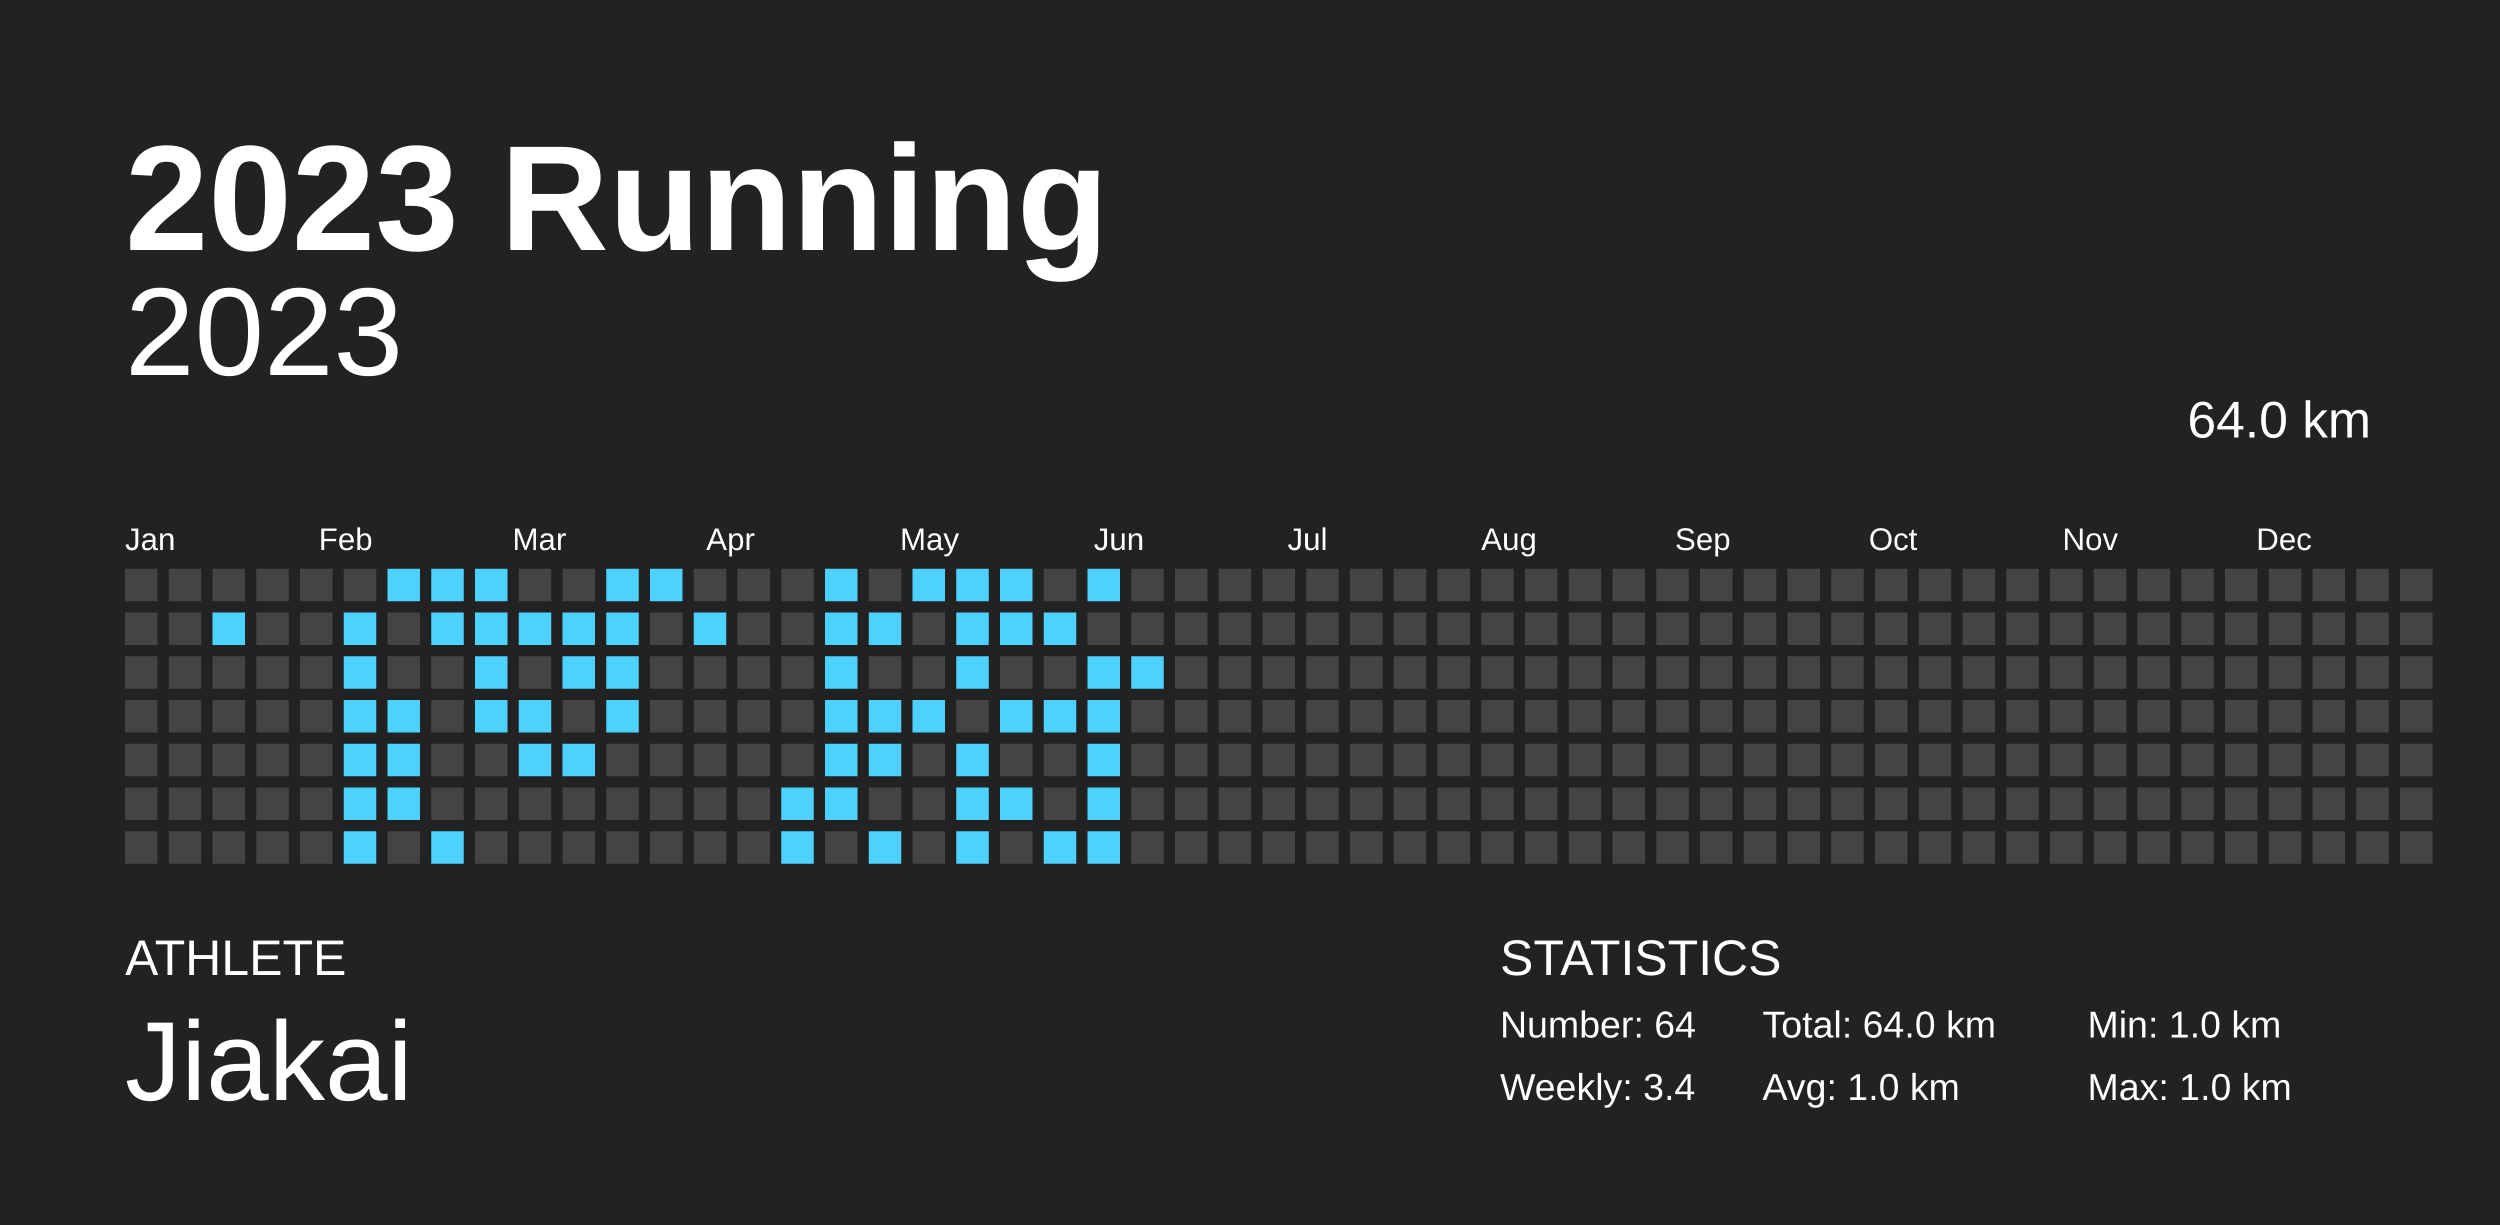
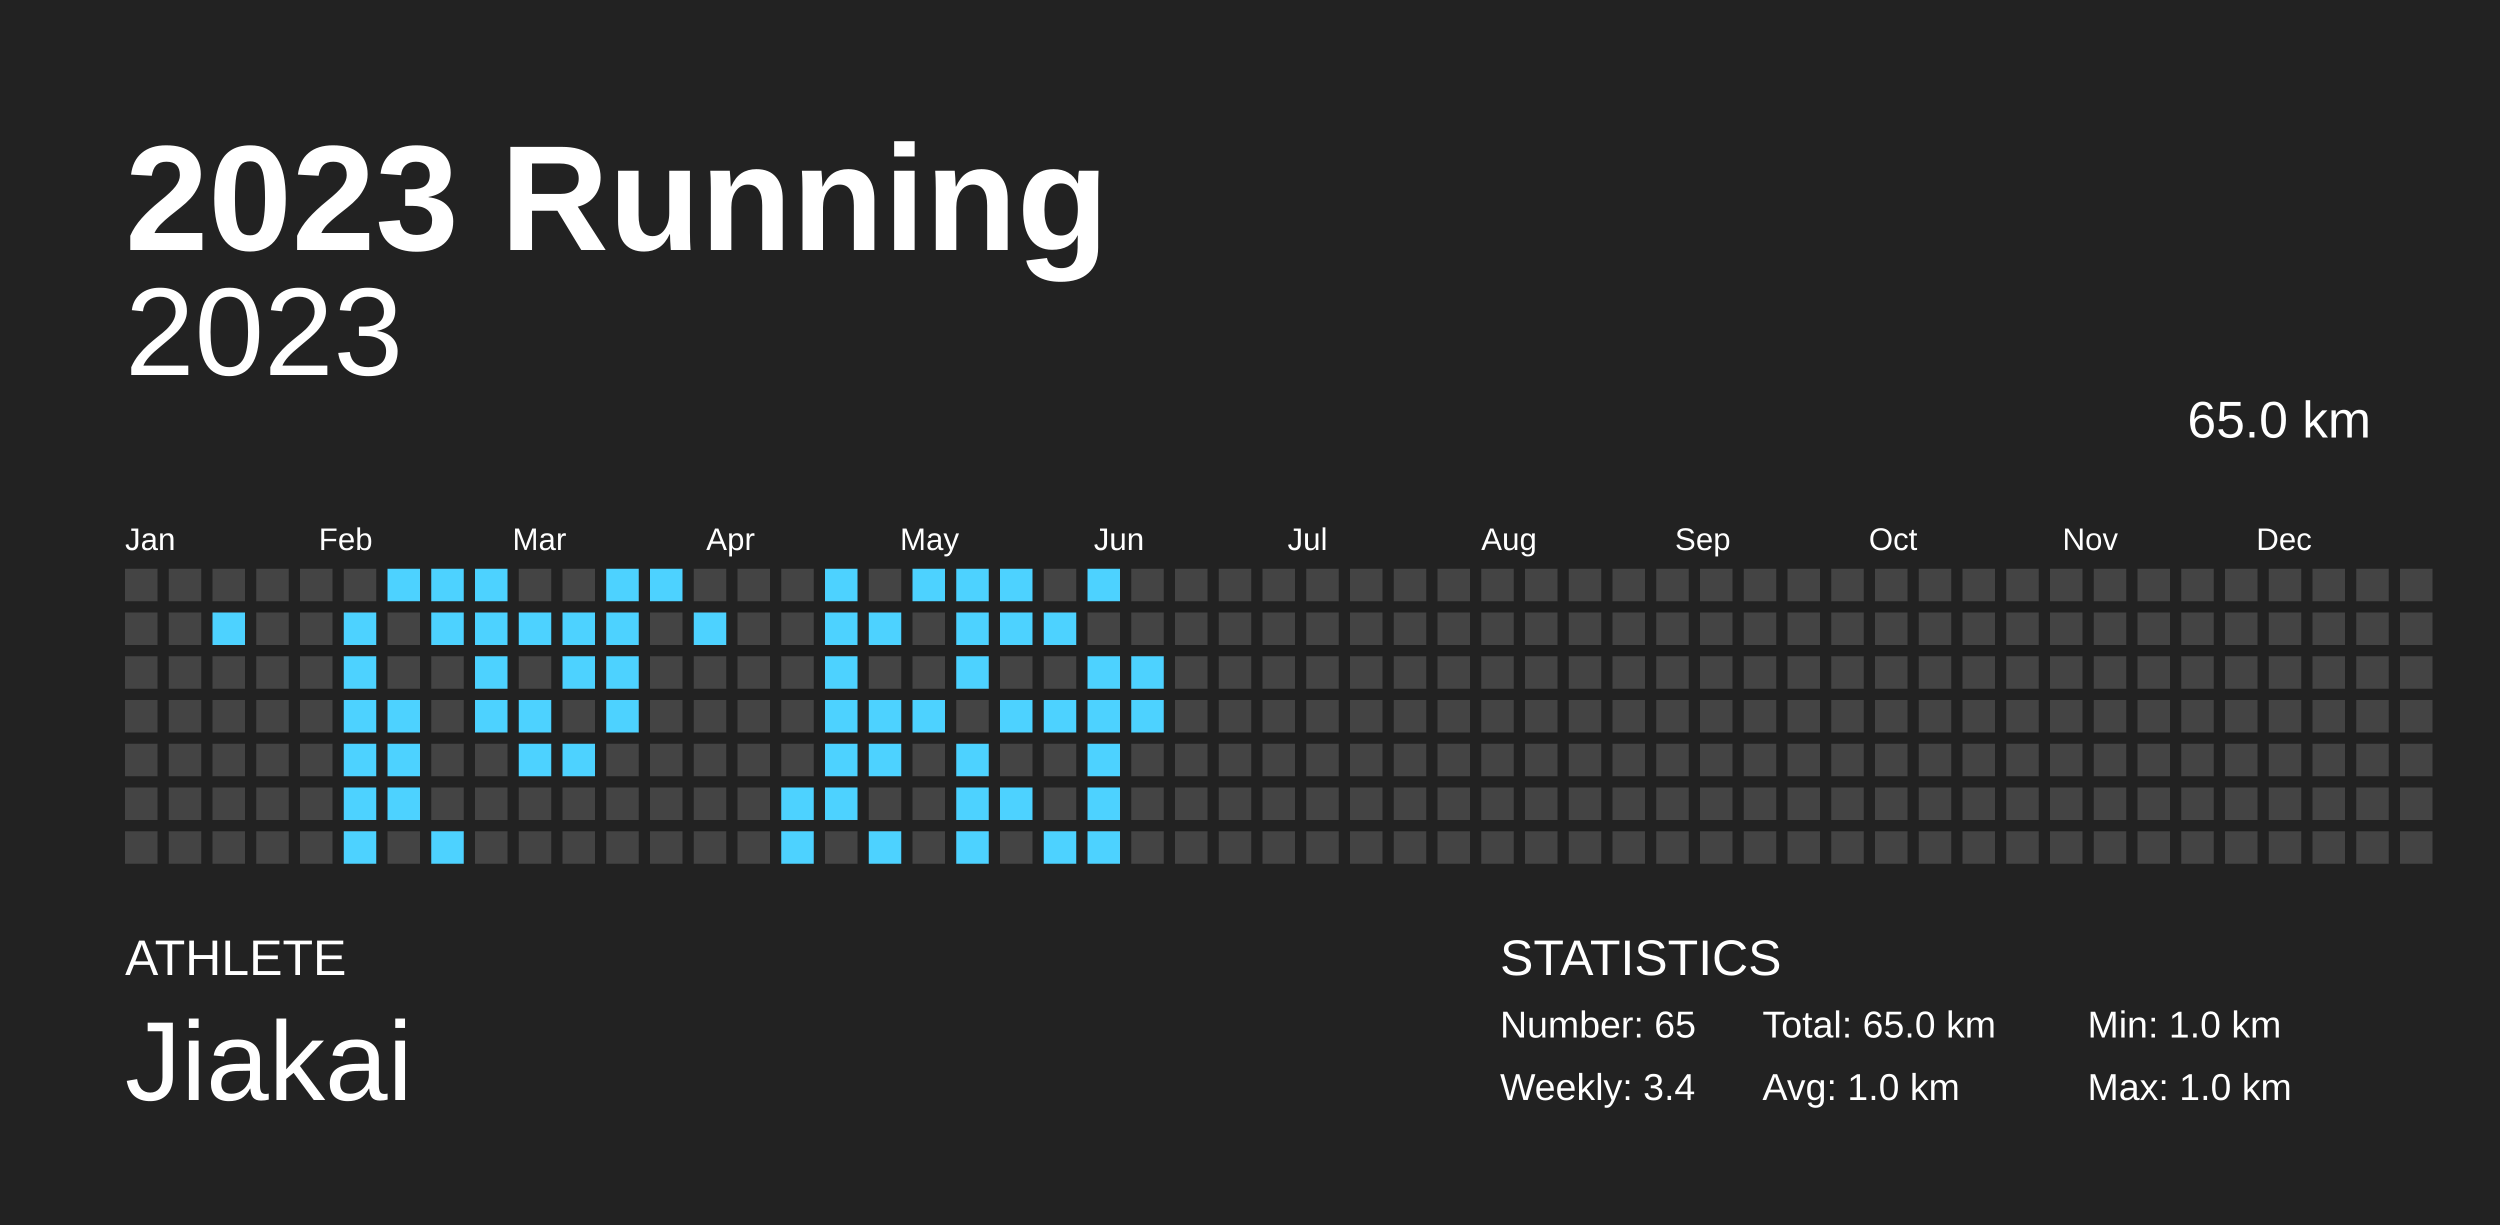
<svg xmlns="http://www.w3.org/2000/svg" baseProfile="full" height="98mm" version="1.1" viewBox="0,0,200,98" width="200mm">
  <defs />
  <rect fill="#222222" height="98" width="200" x="0" y="0" />
  <text fill="#FFFFFF" style="font-size:12px; font-family:Arial; font-weight:bold;" x="10" y="20">2023 Running</text>
  <text fill="#FFFFFF" style="font-size:4px; font-family:Arial" x="10" y="78">ATHLETE</text>
  <text fill="#FFFFFF" style="font-size:9px; font-family:Arial" x="10" y="88">Jiakai</text>
  <text fill="#FFFFFF" style="font-size:4px; font-family:Arial" x="120" y="78">STATISTICS</text>
-   <text fill="#FFFFFF" style="font-size:3px; font-family:Arial" x="120" y="83">Number: 64</text>
+   <text fill="#FFFFFF" style="font-size:3px; font-family:Arial" x="120" y="83">Number: 65</text>
  <text fill="#FFFFFF" style="font-size:3px; font-family:Arial" x="120" y="88">Weekly: 3.4</text>
-   <text fill="#FFFFFF" style="font-size:3px; font-family:Arial" x="141" y="83">Total: 64.0 km</text>
+   <text fill="#FFFFFF" style="font-size:3px; font-family:Arial" x="141" y="83">Total: 65.0 km</text>
  <text fill="#FFFFFF" style="font-size:3px; font-family:Arial" x="141" y="88">Avg: 1.0 km</text>
  <text fill="#FFFFFF" style="font-size:3px; font-family:Arial" x="167" y="83">Min: 1.0 km</text>
  <text fill="#FFFFFF" style="font-size:3px; font-family:Arial" x="167" y="88">Max: 1.0 km</text>
  <text alignment-baseline="hanging" fill="#FFFFFF" style="font-size:10.0px; font-family:Arial;" x="10" y="30">2023</text>
-   <text alignment-baseline="hanging" fill="#FFFFFF" style="font-size:4.125px; font-family:Arial;" x="175" y="35">64.0 km</text>
+   <text alignment-baseline="hanging" fill="#FFFFFF" style="font-size:4.125px; font-family:Arial;" x="175" y="35">65.0 km</text>
  <text fill="#FFFFFF" style="font-size:2.5px; font-family:Arial" x="10.0" y="44">Jan</text>
  <text fill="#FFFFFF" style="font-size:2.5px; font-family:Arial" x="25.5" y="44">Feb</text>
  <text fill="#FFFFFF" style="font-size:2.5px; font-family:Arial" x="41.0" y="44">Mar</text>
  <text fill="#FFFFFF" style="font-size:2.5px; font-family:Arial" x="56.5" y="44">Apr</text>
  <text fill="#FFFFFF" style="font-size:2.5px; font-family:Arial" x="72.0" y="44">May</text>
  <text fill="#FFFFFF" style="font-size:2.5px; font-family:Arial" x="87.5" y="44">Jun</text>
  <text fill="#FFFFFF" style="font-size:2.5px; font-family:Arial" x="103.0" y="44">Jul</text>
  <text fill="#FFFFFF" style="font-size:2.5px; font-family:Arial" x="118.5" y="44">Aug</text>
  <text fill="#FFFFFF" style="font-size:2.5px; font-family:Arial" x="134.0" y="44">Sep</text>
  <text fill="#FFFFFF" style="font-size:2.5px; font-family:Arial" x="149.5" y="44">Oct</text>
  <text fill="#FFFFFF" style="font-size:2.5px; font-family:Arial" x="165.0" y="44">Nov</text>
  <text fill="#FFFFFF" style="font-size:2.5px; font-family:Arial" x="180.5" y="44">Dec</text>
  <rect fill="#444444" height="2.6" width="2.6" x="10.0" y="45.5" />
  <rect fill="#444444" height="2.6" width="2.6" x="10.0" y="49.0" />
  <rect fill="#444444" height="2.6" width="2.6" x="10.0" y="52.5" />
  <rect fill="#444444" height="2.6" width="2.6" x="10.0" y="56.0" />
  <rect fill="#444444" height="2.6" width="2.6" x="10.0" y="59.5" />
  <rect fill="#444444" height="2.6" width="2.6" x="10.0" y="63.0" />
  <rect fill="#444444" height="2.6" width="2.6" x="10.0" y="66.5" />
  <rect fill="#444444" height="2.6" width="2.6" x="13.5" y="45.5" />
  <rect fill="#444444" height="2.6" width="2.6" x="13.5" y="49.0" />
  <rect fill="#444444" height="2.6" width="2.6" x="13.5" y="52.5" />
  <rect fill="#444444" height="2.6" width="2.6" x="13.5" y="56.0" />
  <rect fill="#444444" height="2.6" width="2.6" x="13.5" y="59.5" />
  <rect fill="#444444" height="2.6" width="2.6" x="13.5" y="63.0" />
  <rect fill="#444444" height="2.6" width="2.6" x="13.5" y="66.5" />
  <rect fill="#444444" height="2.6" width="2.6" x="17.0" y="45.5" />
  <rect fill="#4DD2FF" height="2.6" width="2.6" x="17.0" y="49.0" />
  <rect fill="#444444" height="2.6" width="2.6" x="17.0" y="52.5" />
  <rect fill="#444444" height="2.6" width="2.6" x="17.0" y="56.0" />
  <rect fill="#444444" height="2.6" width="2.6" x="17.0" y="59.5" />
  <rect fill="#444444" height="2.6" width="2.6" x="17.0" y="63.0" />
  <rect fill="#444444" height="2.6" width="2.6" x="17.0" y="66.5" />
  <rect fill="#444444" height="2.6" width="2.6" x="20.5" y="45.5" />
  <rect fill="#444444" height="2.6" width="2.6" x="20.5" y="49.0" />
  <rect fill="#444444" height="2.6" width="2.6" x="20.5" y="52.5" />
  <rect fill="#444444" height="2.6" width="2.6" x="20.5" y="56.0" />
  <rect fill="#444444" height="2.6" width="2.6" x="20.5" y="59.5" />
  <rect fill="#444444" height="2.6" width="2.6" x="20.5" y="63.0" />
  <rect fill="#444444" height="2.6" width="2.6" x="20.5" y="66.5" />
  <rect fill="#444444" height="2.6" width="2.6" x="24.0" y="45.5" />
  <rect fill="#444444" height="2.6" width="2.6" x="24.0" y="49.0" />
  <rect fill="#444444" height="2.6" width="2.6" x="24.0" y="52.5" />
  <rect fill="#444444" height="2.6" width="2.6" x="24.0" y="56.0" />
  <rect fill="#444444" height="2.6" width="2.6" x="24.0" y="59.5" />
  <rect fill="#444444" height="2.6" width="2.6" x="24.0" y="63.0" />
  <rect fill="#444444" height="2.6" width="2.6" x="24.0" y="66.5" />
  <rect fill="#444444" height="2.6" width="2.6" x="27.5" y="45.5" />
  <rect fill="#4DD2FF" height="2.6" width="2.6" x="27.5" y="49.0" />
  <rect fill="#4DD2FF" height="2.6" width="2.6" x="27.5" y="52.5" />
  <rect fill="#4DD2FF" height="2.6" width="2.6" x="27.5" y="56.0" />
  <rect fill="#4DD2FF" height="2.6" width="2.6" x="27.5" y="59.5" />
  <rect fill="#4DD2FF" height="2.6" width="2.6" x="27.5" y="63.0" />
  <rect fill="#4DD2FF" height="2.6" width="2.6" x="27.5" y="66.5" />
  <rect fill="#4DD2FF" height="2.6" width="2.6" x="31.0" y="45.5" />
  <rect fill="#444444" height="2.6" width="2.6" x="31.0" y="49.0" />
  <rect fill="#444444" height="2.6" width="2.6" x="31.0" y="52.5" />
  <rect fill="#4DD2FF" height="2.6" width="2.6" x="31.0" y="56.0" />
  <rect fill="#4DD2FF" height="2.6" width="2.6" x="31.0" y="59.5" />
  <rect fill="#4DD2FF" height="2.6" width="2.6" x="31.0" y="63.0" />
  <rect fill="#444444" height="2.6" width="2.6" x="31.0" y="66.5" />
  <rect fill="#4DD2FF" height="2.6" width="2.6" x="34.5" y="45.5" />
  <rect fill="#4DD2FF" height="2.6" width="2.6" x="34.5" y="49.0" />
  <rect fill="#444444" height="2.6" width="2.6" x="34.5" y="52.5" />
  <rect fill="#444444" height="2.6" width="2.6" x="34.5" y="56.0" />
  <rect fill="#444444" height="2.6" width="2.6" x="34.5" y="59.5" />
  <rect fill="#444444" height="2.6" width="2.6" x="34.5" y="63.0" />
  <rect fill="#4DD2FF" height="2.6" width="2.6" x="34.5" y="66.5" />
  <rect fill="#4DD2FF" height="2.6" width="2.6" x="38.0" y="45.5" />
  <rect fill="#4DD2FF" height="2.6" width="2.6" x="38.0" y="49.0" />
  <rect fill="#4DD2FF" height="2.6" width="2.6" x="38.0" y="52.5" />
  <rect fill="#4DD2FF" height="2.6" width="2.6" x="38.0" y="56.0" />
  <rect fill="#444444" height="2.6" width="2.6" x="38.0" y="59.5" />
  <rect fill="#444444" height="2.6" width="2.6" x="38.0" y="63.0" />
  <rect fill="#444444" height="2.6" width="2.6" x="38.0" y="66.5" />
  <rect fill="#444444" height="2.6" width="2.6" x="41.5" y="45.5" />
  <rect fill="#4DD2FF" height="2.6" width="2.6" x="41.5" y="49.0" />
  <rect fill="#444444" height="2.6" width="2.6" x="41.5" y="52.5" />
  <rect fill="#4DD2FF" height="2.6" width="2.6" x="41.5" y="56.0" />
  <rect fill="#4DD2FF" height="2.6" width="2.6" x="41.5" y="59.5" />
  <rect fill="#444444" height="2.6" width="2.6" x="41.5" y="63.0" />
  <rect fill="#444444" height="2.6" width="2.6" x="41.5" y="66.5" />
  <rect fill="#444444" height="2.6" width="2.6" x="45.0" y="45.5" />
  <rect fill="#4DD2FF" height="2.6" width="2.6" x="45.0" y="49.0" />
  <rect fill="#4DD2FF" height="2.6" width="2.6" x="45.0" y="52.5" />
  <rect fill="#444444" height="2.6" width="2.6" x="45.0" y="56.0" />
  <rect fill="#4DD2FF" height="2.6" width="2.6" x="45.0" y="59.5" />
  <rect fill="#444444" height="2.6" width="2.6" x="45.0" y="63.0" />
  <rect fill="#444444" height="2.6" width="2.6" x="45.0" y="66.5" />
  <rect fill="#4DD2FF" height="2.6" width="2.6" x="48.5" y="45.5" />
  <rect fill="#4DD2FF" height="2.6" width="2.6" x="48.5" y="49.0" />
  <rect fill="#4DD2FF" height="2.6" width="2.6" x="48.5" y="52.5" />
  <rect fill="#4DD2FF" height="2.6" width="2.6" x="48.5" y="56.0" />
  <rect fill="#444444" height="2.6" width="2.6" x="48.5" y="59.5" />
  <rect fill="#444444" height="2.6" width="2.6" x="48.5" y="63.0" />
  <rect fill="#444444" height="2.6" width="2.6" x="48.5" y="66.5" />
  <rect fill="#4DD2FF" height="2.6" width="2.6" x="52.0" y="45.5" />
  <rect fill="#444444" height="2.6" width="2.6" x="52.0" y="49.0" />
  <rect fill="#444444" height="2.6" width="2.6" x="52.0" y="52.5" />
  <rect fill="#444444" height="2.6" width="2.6" x="52.0" y="56.0" />
  <rect fill="#444444" height="2.6" width="2.6" x="52.0" y="59.5" />
  <rect fill="#444444" height="2.6" width="2.6" x="52.0" y="63.0" />
  <rect fill="#444444" height="2.6" width="2.6" x="52.0" y="66.5" />
  <rect fill="#444444" height="2.6" width="2.6" x="55.5" y="45.5" />
  <rect fill="#4DD2FF" height="2.6" width="2.6" x="55.5" y="49.0" />
  <rect fill="#444444" height="2.6" width="2.6" x="55.5" y="52.5" />
  <rect fill="#444444" height="2.6" width="2.6" x="55.5" y="56.0" />
  <rect fill="#444444" height="2.6" width="2.6" x="55.5" y="59.5" />
  <rect fill="#444444" height="2.6" width="2.6" x="55.5" y="63.0" />
  <rect fill="#444444" height="2.6" width="2.6" x="55.5" y="66.5" />
  <rect fill="#444444" height="2.6" width="2.6" x="59.0" y="45.5" />
  <rect fill="#444444" height="2.6" width="2.6" x="59.0" y="49.0" />
  <rect fill="#444444" height="2.6" width="2.6" x="59.0" y="52.5" />
  <rect fill="#444444" height="2.6" width="2.6" x="59.0" y="56.0" />
  <rect fill="#444444" height="2.6" width="2.6" x="59.0" y="59.5" />
  <rect fill="#444444" height="2.6" width="2.6" x="59.0" y="63.0" />
  <rect fill="#444444" height="2.6" width="2.6" x="59.0" y="66.5" />
  <rect fill="#444444" height="2.6" width="2.6" x="62.5" y="45.5" />
  <rect fill="#444444" height="2.6" width="2.6" x="62.5" y="49.0" />
  <rect fill="#444444" height="2.6" width="2.6" x="62.5" y="52.5" />
  <rect fill="#444444" height="2.6" width="2.6" x="62.5" y="56.0" />
  <rect fill="#444444" height="2.6" width="2.6" x="62.5" y="59.5" />
  <rect fill="#4DD2FF" height="2.6" width="2.6" x="62.5" y="63.0" />
  <rect fill="#4DD2FF" height="2.6" width="2.6" x="62.5" y="66.5" />
  <rect fill="#4DD2FF" height="2.6" width="2.6" x="66.0" y="45.5" />
  <rect fill="#4DD2FF" height="2.6" width="2.6" x="66.0" y="49.0" />
  <rect fill="#4DD2FF" height="2.6" width="2.6" x="66.0" y="52.5" />
  <rect fill="#4DD2FF" height="2.6" width="2.6" x="66.0" y="56.0" />
  <rect fill="#4DD2FF" height="2.6" width="2.6" x="66.0" y="59.5" />
  <rect fill="#4DD2FF" height="2.6" width="2.6" x="66.0" y="63.0" />
  <rect fill="#444444" height="2.6" width="2.6" x="66.0" y="66.5" />
  <rect fill="#444444" height="2.6" width="2.6" x="69.5" y="45.5" />
  <rect fill="#4DD2FF" height="2.6" width="2.6" x="69.5" y="49.0" />
  <rect fill="#444444" height="2.6" width="2.6" x="69.5" y="52.5" />
  <rect fill="#4DD2FF" height="2.6" width="2.6" x="69.5" y="56.0" />
  <rect fill="#4DD2FF" height="2.6" width="2.6" x="69.5" y="59.5" />
  <rect fill="#444444" height="2.6" width="2.6" x="69.5" y="63.0" />
  <rect fill="#4DD2FF" height="2.6" width="2.6" x="69.5" y="66.5" />
  <rect fill="#4DD2FF" height="2.6" width="2.6" x="73.0" y="45.5" />
  <rect fill="#444444" height="2.6" width="2.6" x="73.0" y="49.0" />
  <rect fill="#444444" height="2.6" width="2.6" x="73.0" y="52.5" />
  <rect fill="#4DD2FF" height="2.6" width="2.6" x="73.0" y="56.0" />
  <rect fill="#444444" height="2.6" width="2.6" x="73.0" y="59.5" />
  <rect fill="#444444" height="2.6" width="2.6" x="73.0" y="63.0" />
  <rect fill="#444444" height="2.6" width="2.6" x="73.0" y="66.5" />
  <rect fill="#4DD2FF" height="2.6" width="2.6" x="76.5" y="45.5" />
  <rect fill="#4DD2FF" height="2.6" width="2.6" x="76.5" y="49.0" />
  <rect fill="#4DD2FF" height="2.6" width="2.6" x="76.5" y="52.5" />
  <rect fill="#444444" height="2.6" width="2.6" x="76.5" y="56.0" />
  <rect fill="#4DD2FF" height="2.6" width="2.6" x="76.5" y="59.5" />
  <rect fill="#4DD2FF" height="2.6" width="2.6" x="76.5" y="63.0" />
  <rect fill="#4DD2FF" height="2.6" width="2.6" x="76.5" y="66.5" />
  <rect fill="#4DD2FF" height="2.6" width="2.6" x="80.0" y="45.5" />
  <rect fill="#4DD2FF" height="2.6" width="2.6" x="80.0" y="49.0" />
  <rect fill="#444444" height="2.6" width="2.6" x="80.0" y="52.5" />
  <rect fill="#4DD2FF" height="2.6" width="2.6" x="80.0" y="56.0" />
  <rect fill="#444444" height="2.6" width="2.6" x="80.0" y="59.5" />
  <rect fill="#4DD2FF" height="2.6" width="2.6" x="80.0" y="63.0" />
  <rect fill="#444444" height="2.6" width="2.6" x="80.0" y="66.5" />
  <rect fill="#444444" height="2.6" width="2.6" x="83.5" y="45.5" />
  <rect fill="#4DD2FF" height="2.6" width="2.6" x="83.5" y="49.0" />
  <rect fill="#444444" height="2.6" width="2.6" x="83.5" y="52.5" />
  <rect fill="#4DD2FF" height="2.6" width="2.6" x="83.5" y="56.0" />
  <rect fill="#444444" height="2.6" width="2.6" x="83.5" y="59.5" />
  <rect fill="#444444" height="2.6" width="2.6" x="83.5" y="63.0" />
  <rect fill="#4DD2FF" height="2.6" width="2.6" x="83.5" y="66.5" />
  <rect fill="#4DD2FF" height="2.6" width="2.6" x="87.0" y="45.5" />
  <rect fill="#444444" height="2.6" width="2.6" x="87.0" y="49.0" />
  <rect fill="#4DD2FF" height="2.6" width="2.6" x="87.0" y="52.5" />
  <rect fill="#4DD2FF" height="2.6" width="2.6" x="87.0" y="56.0" />
  <rect fill="#4DD2FF" height="2.6" width="2.6" x="87.0" y="59.5" />
  <rect fill="#4DD2FF" height="2.6" width="2.6" x="87.0" y="63.0" />
  <rect fill="#4DD2FF" height="2.6" width="2.6" x="87.0" y="66.5" />
  <rect fill="#444444" height="2.6" width="2.6" x="90.5" y="45.5" />
  <rect fill="#444444" height="2.6" width="2.6" x="90.5" y="49.0" />
  <rect fill="#4DD2FF" height="2.6" width="2.6" x="90.5" y="52.5" />
-   <rect fill="#444444" height="2.6" width="2.6" x="90.5" y="56.0" />
+   <rect fill="#4DD2FF" height="2.6" width="2.6" x="90.5" y="56.0" />
  <rect fill="#444444" height="2.6" width="2.6" x="90.5" y="59.5" />
  <rect fill="#444444" height="2.6" width="2.6" x="90.5" y="63.0" />
  <rect fill="#444444" height="2.6" width="2.6" x="90.5" y="66.5" />
  <rect fill="#444444" height="2.6" width="2.6" x="94.0" y="45.5" />
  <rect fill="#444444" height="2.6" width="2.6" x="94.0" y="49.0" />
  <rect fill="#444444" height="2.6" width="2.6" x="94.0" y="52.5" />
  <rect fill="#444444" height="2.6" width="2.6" x="94.0" y="56.0" />
  <rect fill="#444444" height="2.6" width="2.6" x="94.0" y="59.5" />
  <rect fill="#444444" height="2.6" width="2.6" x="94.0" y="63.0" />
  <rect fill="#444444" height="2.6" width="2.6" x="94.0" y="66.5" />
  <rect fill="#444444" height="2.6" width="2.6" x="97.5" y="45.5" />
  <rect fill="#444444" height="2.6" width="2.6" x="97.5" y="49.0" />
  <rect fill="#444444" height="2.6" width="2.6" x="97.5" y="52.5" />
  <rect fill="#444444" height="2.6" width="2.6" x="97.5" y="56.0" />
  <rect fill="#444444" height="2.6" width="2.6" x="97.5" y="59.5" />
  <rect fill="#444444" height="2.6" width="2.6" x="97.5" y="63.0" />
  <rect fill="#444444" height="2.6" width="2.6" x="97.5" y="66.5" />
  <rect fill="#444444" height="2.6" width="2.6" x="101.0" y="45.5" />
  <rect fill="#444444" height="2.6" width="2.6" x="101.0" y="49.0" />
  <rect fill="#444444" height="2.6" width="2.6" x="101.0" y="52.5" />
  <rect fill="#444444" height="2.6" width="2.6" x="101.0" y="56.0" />
  <rect fill="#444444" height="2.6" width="2.6" x="101.0" y="59.5" />
  <rect fill="#444444" height="2.6" width="2.6" x="101.0" y="63.0" />
  <rect fill="#444444" height="2.6" width="2.6" x="101.0" y="66.5" />
  <rect fill="#444444" height="2.6" width="2.6" x="104.5" y="45.5" />
  <rect fill="#444444" height="2.6" width="2.6" x="104.5" y="49.0" />
  <rect fill="#444444" height="2.6" width="2.6" x="104.5" y="52.5" />
  <rect fill="#444444" height="2.6" width="2.6" x="104.5" y="56.0" />
  <rect fill="#444444" height="2.6" width="2.6" x="104.5" y="59.5" />
  <rect fill="#444444" height="2.6" width="2.6" x="104.5" y="63.0" />
  <rect fill="#444444" height="2.6" width="2.6" x="104.5" y="66.5" />
  <rect fill="#444444" height="2.6" width="2.6" x="108.0" y="45.5" />
  <rect fill="#444444" height="2.6" width="2.6" x="108.0" y="49.0" />
  <rect fill="#444444" height="2.6" width="2.6" x="108.0" y="52.5" />
  <rect fill="#444444" height="2.6" width="2.6" x="108.0" y="56.0" />
  <rect fill="#444444" height="2.6" width="2.6" x="108.0" y="59.5" />
  <rect fill="#444444" height="2.6" width="2.6" x="108.0" y="63.0" />
  <rect fill="#444444" height="2.6" width="2.6" x="108.0" y="66.5" />
  <rect fill="#444444" height="2.6" width="2.6" x="111.5" y="45.5" />
  <rect fill="#444444" height="2.6" width="2.6" x="111.5" y="49.0" />
  <rect fill="#444444" height="2.6" width="2.6" x="111.5" y="52.5" />
  <rect fill="#444444" height="2.6" width="2.6" x="111.5" y="56.0" />
  <rect fill="#444444" height="2.6" width="2.6" x="111.5" y="59.5" />
  <rect fill="#444444" height="2.6" width="2.6" x="111.5" y="63.0" />
  <rect fill="#444444" height="2.6" width="2.6" x="111.5" y="66.5" />
  <rect fill="#444444" height="2.6" width="2.6" x="115.0" y="45.5" />
  <rect fill="#444444" height="2.6" width="2.6" x="115.0" y="49.0" />
  <rect fill="#444444" height="2.6" width="2.6" x="115.0" y="52.5" />
  <rect fill="#444444" height="2.6" width="2.6" x="115.0" y="56.0" />
  <rect fill="#444444" height="2.6" width="2.6" x="115.0" y="59.5" />
  <rect fill="#444444" height="2.6" width="2.6" x="115.0" y="63.0" />
  <rect fill="#444444" height="2.6" width="2.6" x="115.0" y="66.5" />
  <rect fill="#444444" height="2.6" width="2.6" x="118.5" y="45.5" />
  <rect fill="#444444" height="2.6" width="2.6" x="118.5" y="49.0" />
  <rect fill="#444444" height="2.6" width="2.6" x="118.5" y="52.5" />
  <rect fill="#444444" height="2.6" width="2.6" x="118.5" y="56.0" />
  <rect fill="#444444" height="2.6" width="2.6" x="118.5" y="59.5" />
  <rect fill="#444444" height="2.6" width="2.6" x="118.5" y="63.0" />
  <rect fill="#444444" height="2.6" width="2.6" x="118.5" y="66.5" />
  <rect fill="#444444" height="2.6" width="2.6" x="122.0" y="45.5" />
  <rect fill="#444444" height="2.6" width="2.6" x="122.0" y="49.0" />
  <rect fill="#444444" height="2.6" width="2.6" x="122.0" y="52.5" />
  <rect fill="#444444" height="2.6" width="2.6" x="122.0" y="56.0" />
  <rect fill="#444444" height="2.6" width="2.6" x="122.0" y="59.5" />
  <rect fill="#444444" height="2.6" width="2.6" x="122.0" y="63.0" />
  <rect fill="#444444" height="2.6" width="2.6" x="122.0" y="66.5" />
  <rect fill="#444444" height="2.6" width="2.6" x="125.5" y="45.5" />
  <rect fill="#444444" height="2.6" width="2.6" x="125.5" y="49.0" />
  <rect fill="#444444" height="2.6" width="2.6" x="125.5" y="52.5" />
  <rect fill="#444444" height="2.6" width="2.6" x="125.5" y="56.0" />
  <rect fill="#444444" height="2.6" width="2.6" x="125.5" y="59.5" />
  <rect fill="#444444" height="2.6" width="2.6" x="125.5" y="63.0" />
  <rect fill="#444444" height="2.6" width="2.6" x="125.5" y="66.5" />
  <rect fill="#444444" height="2.6" width="2.6" x="129.0" y="45.5" />
  <rect fill="#444444" height="2.6" width="2.6" x="129.0" y="49.0" />
  <rect fill="#444444" height="2.6" width="2.6" x="129.0" y="52.5" />
  <rect fill="#444444" height="2.6" width="2.6" x="129.0" y="56.0" />
  <rect fill="#444444" height="2.6" width="2.6" x="129.0" y="59.5" />
  <rect fill="#444444" height="2.6" width="2.6" x="129.0" y="63.0" />
  <rect fill="#444444" height="2.6" width="2.6" x="129.0" y="66.5" />
  <rect fill="#444444" height="2.6" width="2.6" x="132.5" y="45.5" />
  <rect fill="#444444" height="2.6" width="2.6" x="132.5" y="49.0" />
  <rect fill="#444444" height="2.6" width="2.6" x="132.5" y="52.5" />
  <rect fill="#444444" height="2.6" width="2.6" x="132.5" y="56.0" />
  <rect fill="#444444" height="2.6" width="2.6" x="132.5" y="59.5" />
  <rect fill="#444444" height="2.6" width="2.6" x="132.5" y="63.0" />
  <rect fill="#444444" height="2.6" width="2.6" x="132.5" y="66.5" />
  <rect fill="#444444" height="2.6" width="2.6" x="136.0" y="45.5" />
  <rect fill="#444444" height="2.6" width="2.6" x="136.0" y="49.0" />
  <rect fill="#444444" height="2.6" width="2.6" x="136.0" y="52.5" />
  <rect fill="#444444" height="2.6" width="2.6" x="136.0" y="56.0" />
  <rect fill="#444444" height="2.6" width="2.6" x="136.0" y="59.5" />
  <rect fill="#444444" height="2.6" width="2.6" x="136.0" y="63.0" />
  <rect fill="#444444" height="2.6" width="2.6" x="136.0" y="66.5" />
  <rect fill="#444444" height="2.6" width="2.6" x="139.5" y="45.5" />
  <rect fill="#444444" height="2.6" width="2.6" x="139.5" y="49.0" />
  <rect fill="#444444" height="2.6" width="2.6" x="139.5" y="52.5" />
  <rect fill="#444444" height="2.6" width="2.6" x="139.5" y="56.0" />
  <rect fill="#444444" height="2.6" width="2.6" x="139.5" y="59.5" />
  <rect fill="#444444" height="2.6" width="2.6" x="139.5" y="63.0" />
  <rect fill="#444444" height="2.6" width="2.6" x="139.5" y="66.5" />
  <rect fill="#444444" height="2.6" width="2.6" x="143.0" y="45.5" />
  <rect fill="#444444" height="2.6" width="2.6" x="143.0" y="49.0" />
  <rect fill="#444444" height="2.6" width="2.6" x="143.0" y="52.5" />
  <rect fill="#444444" height="2.6" width="2.6" x="143.0" y="56.0" />
  <rect fill="#444444" height="2.6" width="2.6" x="143.0" y="59.5" />
  <rect fill="#444444" height="2.6" width="2.6" x="143.0" y="63.0" />
  <rect fill="#444444" height="2.6" width="2.6" x="143.0" y="66.5" />
  <rect fill="#444444" height="2.6" width="2.6" x="146.5" y="45.5" />
  <rect fill="#444444" height="2.6" width="2.6" x="146.5" y="49.0" />
  <rect fill="#444444" height="2.6" width="2.6" x="146.5" y="52.5" />
  <rect fill="#444444" height="2.6" width="2.6" x="146.5" y="56.0" />
  <rect fill="#444444" height="2.6" width="2.6" x="146.5" y="59.5" />
  <rect fill="#444444" height="2.6" width="2.6" x="146.5" y="63.0" />
  <rect fill="#444444" height="2.6" width="2.6" x="146.5" y="66.5" />
  <rect fill="#444444" height="2.6" width="2.6" x="150.0" y="45.5" />
  <rect fill="#444444" height="2.6" width="2.6" x="150.0" y="49.0" />
  <rect fill="#444444" height="2.6" width="2.6" x="150.0" y="52.5" />
  <rect fill="#444444" height="2.6" width="2.6" x="150.0" y="56.0" />
  <rect fill="#444444" height="2.6" width="2.6" x="150.0" y="59.5" />
  <rect fill="#444444" height="2.6" width="2.6" x="150.0" y="63.0" />
  <rect fill="#444444" height="2.6" width="2.6" x="150.0" y="66.5" />
  <rect fill="#444444" height="2.6" width="2.6" x="153.5" y="45.5" />
  <rect fill="#444444" height="2.6" width="2.6" x="153.5" y="49.0" />
  <rect fill="#444444" height="2.6" width="2.6" x="153.5" y="52.5" />
  <rect fill="#444444" height="2.6" width="2.6" x="153.5" y="56.0" />
  <rect fill="#444444" height="2.6" width="2.6" x="153.5" y="59.5" />
  <rect fill="#444444" height="2.6" width="2.6" x="153.5" y="63.0" />
  <rect fill="#444444" height="2.6" width="2.6" x="153.5" y="66.5" />
  <rect fill="#444444" height="2.6" width="2.6" x="157.0" y="45.5" />
  <rect fill="#444444" height="2.6" width="2.6" x="157.0" y="49.0" />
  <rect fill="#444444" height="2.6" width="2.6" x="157.0" y="52.5" />
  <rect fill="#444444" height="2.6" width="2.6" x="157.0" y="56.0" />
  <rect fill="#444444" height="2.6" width="2.6" x="157.0" y="59.5" />
  <rect fill="#444444" height="2.6" width="2.6" x="157.0" y="63.0" />
  <rect fill="#444444" height="2.6" width="2.6" x="157.0" y="66.5" />
  <rect fill="#444444" height="2.6" width="2.6" x="160.5" y="45.5" />
  <rect fill="#444444" height="2.6" width="2.6" x="160.5" y="49.0" />
  <rect fill="#444444" height="2.6" width="2.6" x="160.5" y="52.5" />
  <rect fill="#444444" height="2.6" width="2.6" x="160.5" y="56.0" />
  <rect fill="#444444" height="2.6" width="2.6" x="160.5" y="59.5" />
  <rect fill="#444444" height="2.6" width="2.6" x="160.5" y="63.0" />
  <rect fill="#444444" height="2.6" width="2.6" x="160.5" y="66.5" />
  <rect fill="#444444" height="2.6" width="2.6" x="164.0" y="45.5" />
  <rect fill="#444444" height="2.6" width="2.6" x="164.0" y="49.0" />
  <rect fill="#444444" height="2.6" width="2.6" x="164.0" y="52.5" />
  <rect fill="#444444" height="2.6" width="2.6" x="164.0" y="56.0" />
  <rect fill="#444444" height="2.6" width="2.6" x="164.0" y="59.5" />
  <rect fill="#444444" height="2.6" width="2.6" x="164.0" y="63.0" />
  <rect fill="#444444" height="2.6" width="2.6" x="164.0" y="66.5" />
  <rect fill="#444444" height="2.6" width="2.6" x="167.5" y="45.5" />
  <rect fill="#444444" height="2.6" width="2.6" x="167.5" y="49.0" />
  <rect fill="#444444" height="2.6" width="2.6" x="167.5" y="52.5" />
  <rect fill="#444444" height="2.6" width="2.6" x="167.5" y="56.0" />
  <rect fill="#444444" height="2.6" width="2.6" x="167.5" y="59.5" />
  <rect fill="#444444" height="2.6" width="2.6" x="167.5" y="63.0" />
  <rect fill="#444444" height="2.6" width="2.6" x="167.5" y="66.5" />
  <rect fill="#444444" height="2.6" width="2.6" x="171.0" y="45.5" />
  <rect fill="#444444" height="2.6" width="2.6" x="171.0" y="49.0" />
  <rect fill="#444444" height="2.6" width="2.6" x="171.0" y="52.5" />
  <rect fill="#444444" height="2.6" width="2.6" x="171.0" y="56.0" />
  <rect fill="#444444" height="2.6" width="2.6" x="171.0" y="59.5" />
  <rect fill="#444444" height="2.6" width="2.6" x="171.0" y="63.0" />
  <rect fill="#444444" height="2.6" width="2.6" x="171.0" y="66.5" />
  <rect fill="#444444" height="2.6" width="2.6" x="174.5" y="45.5" />
  <rect fill="#444444" height="2.6" width="2.6" x="174.5" y="49.0" />
  <rect fill="#444444" height="2.6" width="2.6" x="174.5" y="52.5" />
  <rect fill="#444444" height="2.6" width="2.6" x="174.5" y="56.0" />
  <rect fill="#444444" height="2.6" width="2.6" x="174.5" y="59.5" />
  <rect fill="#444444" height="2.6" width="2.6" x="174.5" y="63.0" />
  <rect fill="#444444" height="2.6" width="2.6" x="174.5" y="66.5" />
  <rect fill="#444444" height="2.6" width="2.6" x="178.0" y="45.5" />
  <rect fill="#444444" height="2.6" width="2.6" x="178.0" y="49.0" />
  <rect fill="#444444" height="2.6" width="2.6" x="178.0" y="52.5" />
  <rect fill="#444444" height="2.6" width="2.6" x="178.0" y="56.0" />
  <rect fill="#444444" height="2.6" width="2.6" x="178.0" y="59.5" />
  <rect fill="#444444" height="2.6" width="2.6" x="178.0" y="63.0" />
  <rect fill="#444444" height="2.6" width="2.6" x="178.0" y="66.5" />
  <rect fill="#444444" height="2.6" width="2.6" x="181.5" y="45.5" />
  <rect fill="#444444" height="2.6" width="2.6" x="181.5" y="49.0" />
  <rect fill="#444444" height="2.6" width="2.6" x="181.5" y="52.5" />
  <rect fill="#444444" height="2.6" width="2.6" x="181.5" y="56.0" />
  <rect fill="#444444" height="2.6" width="2.6" x="181.5" y="59.5" />
  <rect fill="#444444" height="2.6" width="2.6" x="181.5" y="63.0" />
  <rect fill="#444444" height="2.6" width="2.6" x="181.5" y="66.5" />
  <rect fill="#444444" height="2.6" width="2.6" x="185.0" y="45.5" />
  <rect fill="#444444" height="2.6" width="2.6" x="185.0" y="49.0" />
  <rect fill="#444444" height="2.6" width="2.6" x="185.0" y="52.5" />
  <rect fill="#444444" height="2.6" width="2.6" x="185.0" y="56.0" />
  <rect fill="#444444" height="2.6" width="2.6" x="185.0" y="59.5" />
  <rect fill="#444444" height="2.6" width="2.6" x="185.0" y="63.0" />
  <rect fill="#444444" height="2.6" width="2.6" x="185.0" y="66.5" />
  <rect fill="#444444" height="2.6" width="2.6" x="188.5" y="45.5" />
  <rect fill="#444444" height="2.6" width="2.6" x="188.5" y="49.0" />
  <rect fill="#444444" height="2.6" width="2.6" x="188.5" y="52.5" />
  <rect fill="#444444" height="2.6" width="2.6" x="188.5" y="56.0" />
  <rect fill="#444444" height="2.6" width="2.6" x="188.5" y="59.5" />
  <rect fill="#444444" height="2.6" width="2.6" x="188.5" y="63.0" />
  <rect fill="#444444" height="2.6" width="2.6" x="188.5" y="66.5" />
  <rect fill="#444444" height="2.6" width="2.6" x="192.0" y="45.5" />
  <rect fill="#444444" height="2.6" width="2.6" x="192.0" y="49.0" />
  <rect fill="#444444" height="2.6" width="2.6" x="192.0" y="52.5" />
  <rect fill="#444444" height="2.6" width="2.6" x="192.0" y="56.0" />
  <rect fill="#444444" height="2.6" width="2.6" x="192.0" y="59.5" />
  <rect fill="#444444" height="2.6" width="2.6" x="192.0" y="63.0" />
  <rect fill="#444444" height="2.6" width="2.6" x="192.0" y="66.5" />
</svg>
